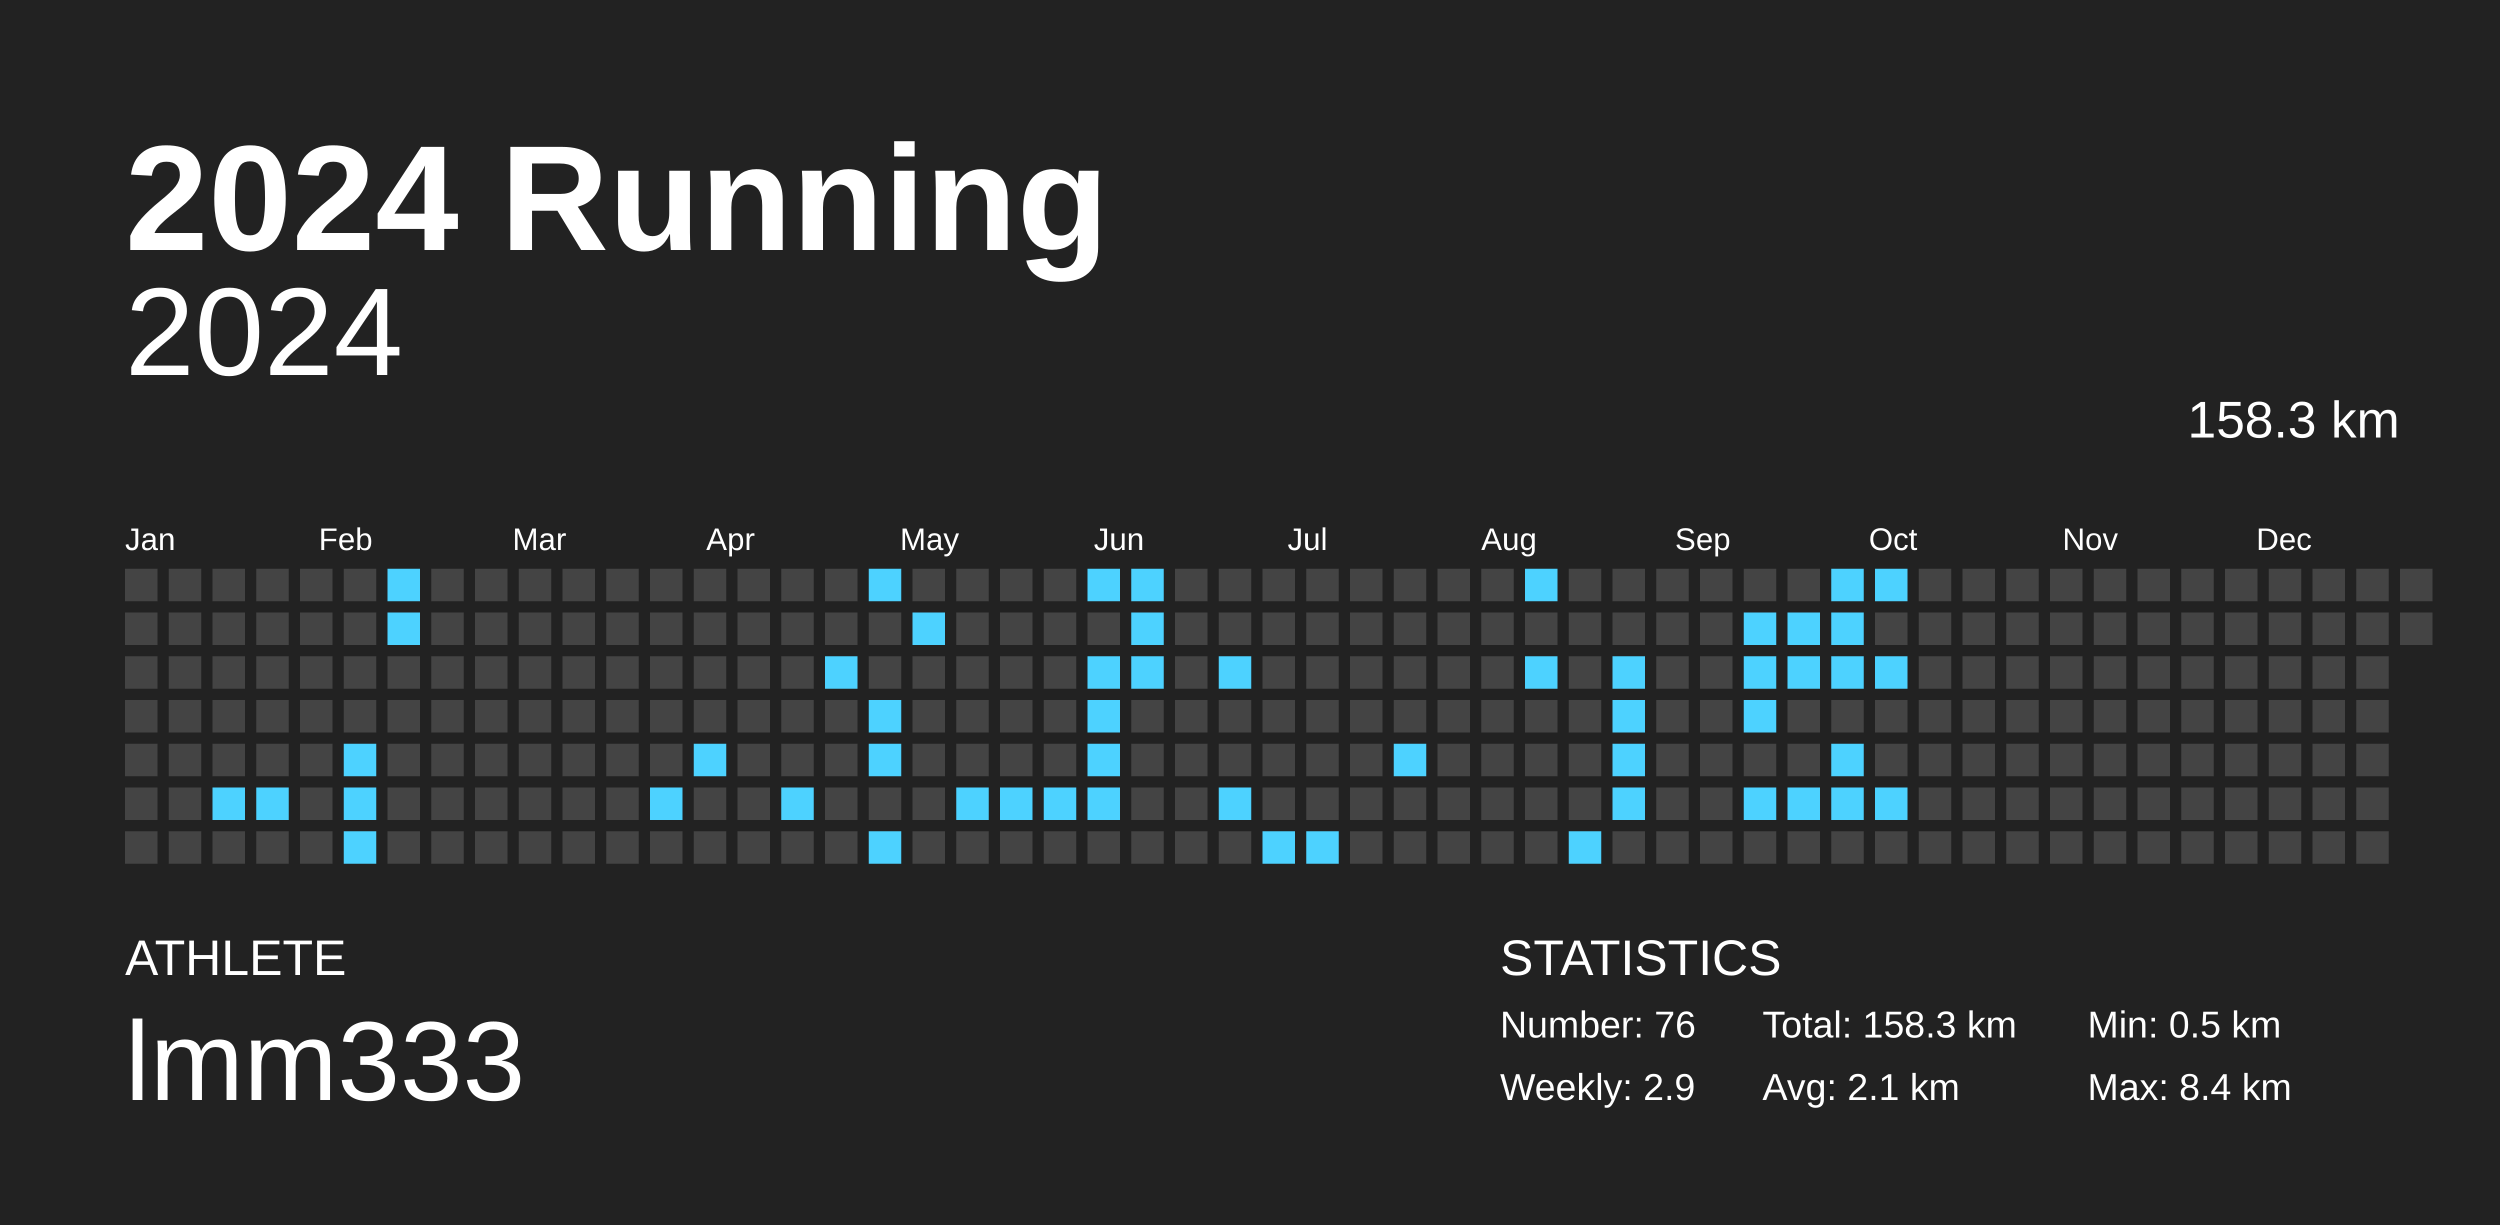
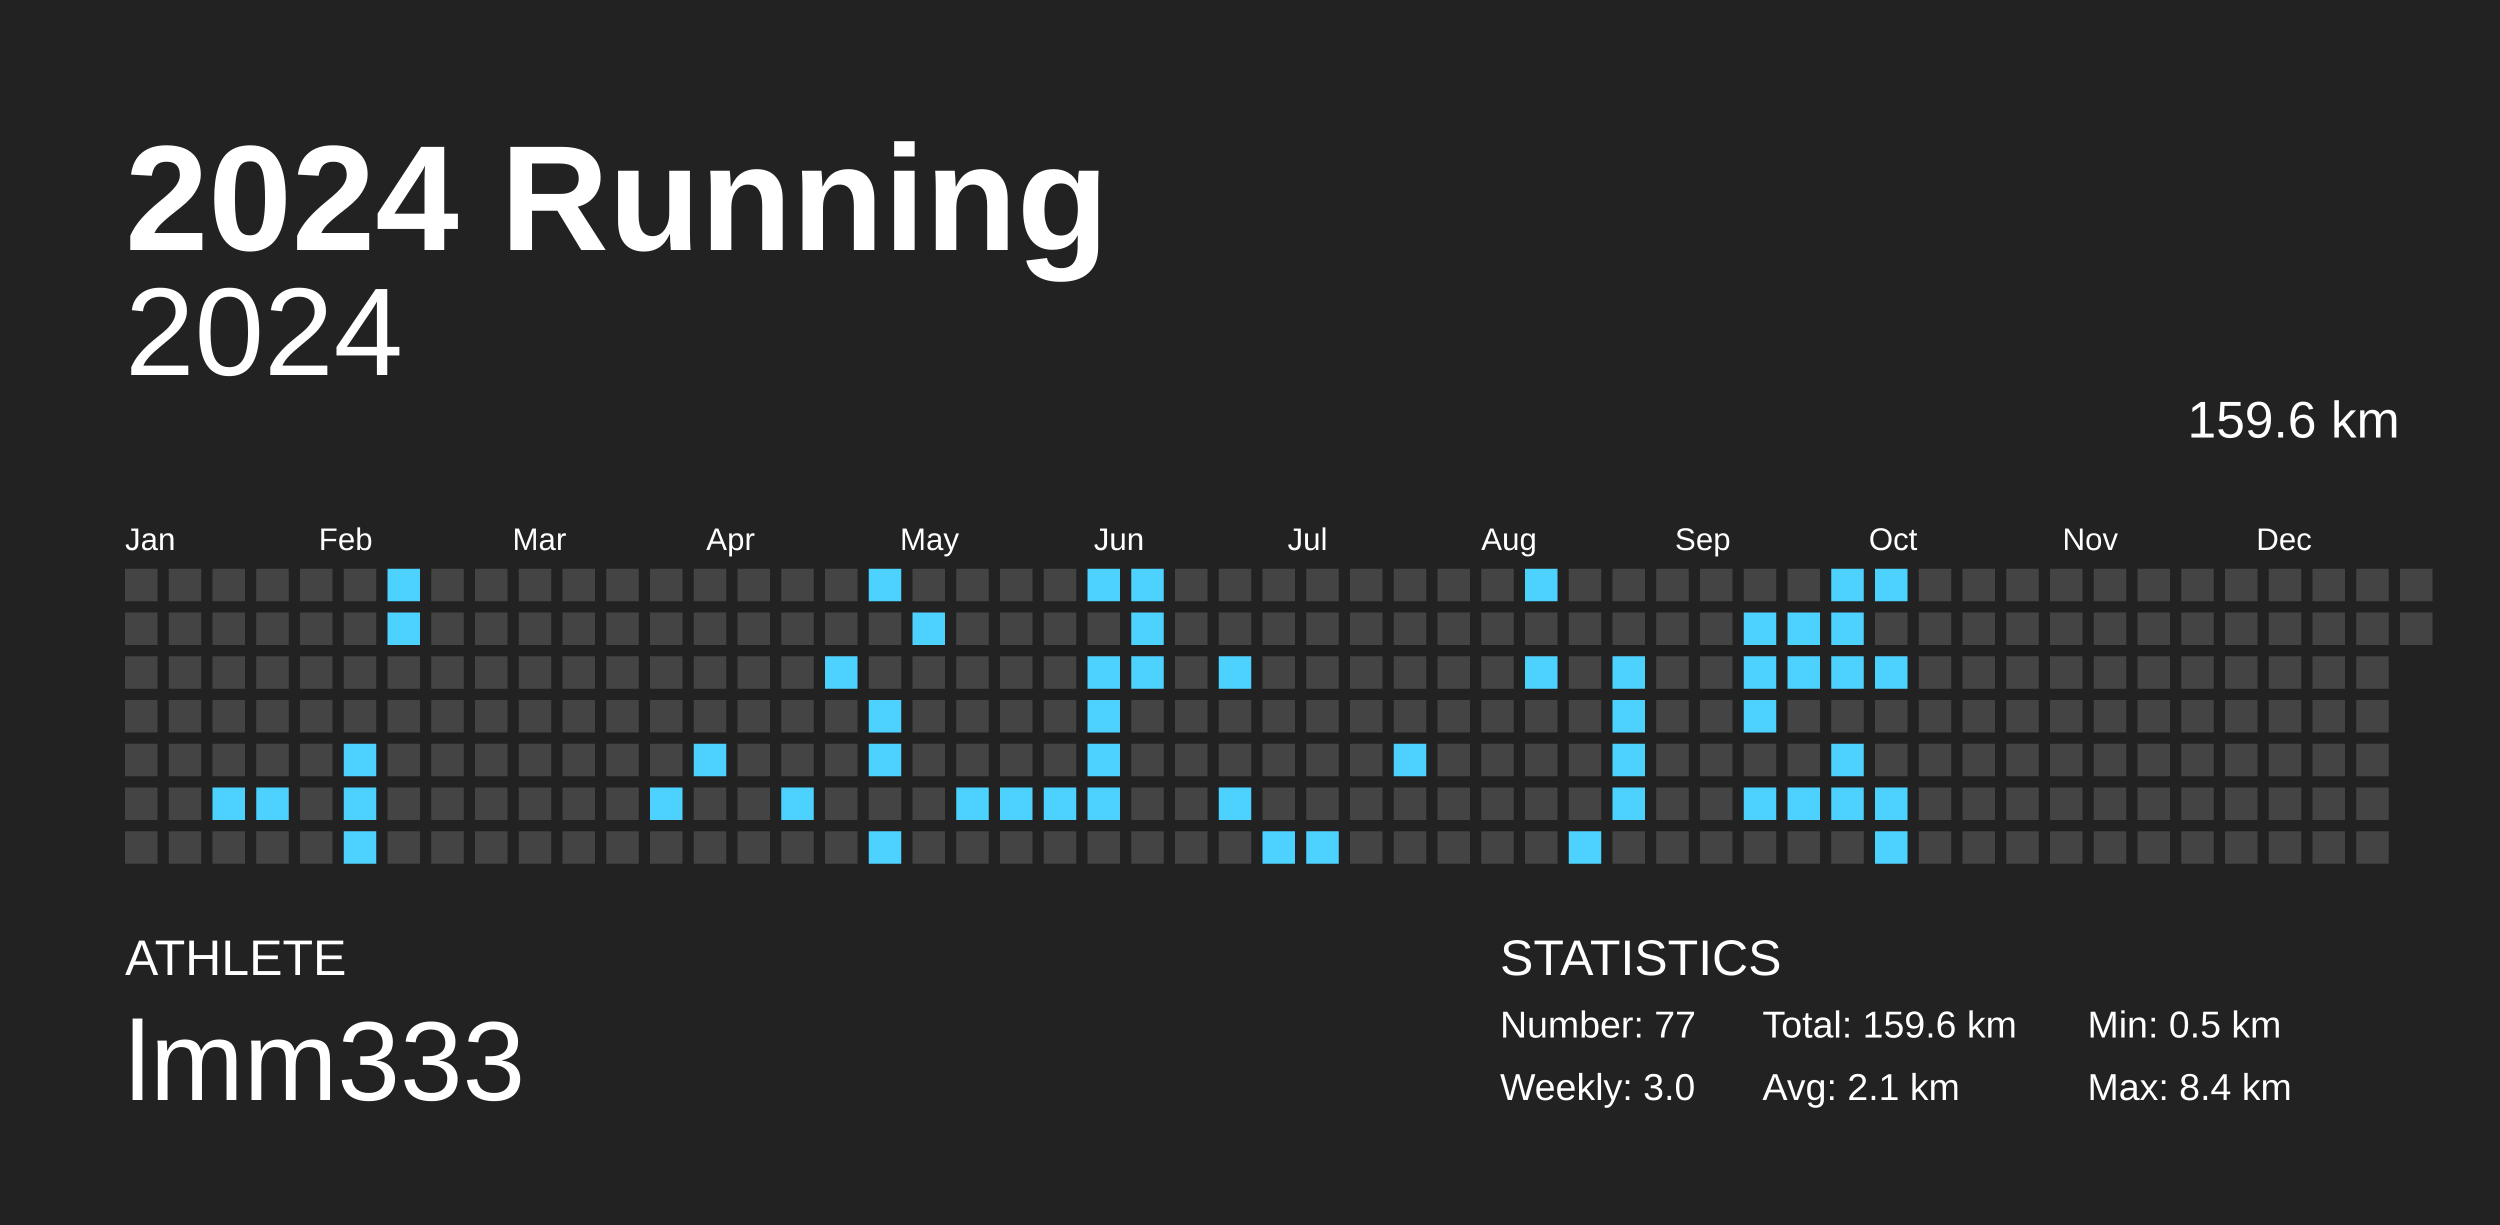
<svg xmlns="http://www.w3.org/2000/svg" baseProfile="full" height="98mm" version="1.1" viewBox="0,0,200,98" width="200mm">
  <defs />
  <rect fill="#222222" height="98" width="200" x="0" y="0" />
  <text fill="#FFFFFF" style="font-size:12px; font-family:Arial; font-weight:bold;" x="10" y="20">2024 Running</text>
  <text fill="#FFFFFF" style="font-size:4px; font-family:Arial" x="10" y="78">ATHLETE</text>
  <text fill="#FFFFFF" style="font-size:9px; font-family:Arial" x="10" y="88">lmm333</text>
  <text fill="#FFFFFF" style="font-size:4px; font-family:Arial" x="120" y="78">STATISTICS</text>
-   <text fill="#FFFFFF" style="font-size:3px; font-family:Arial" x="120" y="83">Number: 76</text>
-   <text fill="#FFFFFF" style="font-size:3px; font-family:Arial" x="120" y="88">Weekly: 2.9</text>
-   <text fill="#FFFFFF" style="font-size:3px; font-family:Arial" x="141" y="83">Total: 158.3 km</text>
+   <text fill="#FFFFFF" style="font-size:3px; font-family:Arial" x="120" y="83">Number: 77</text>
+   <text fill="#FFFFFF" style="font-size:3px; font-family:Arial" x="120" y="88">Weekly: 3.0</text>
+   <text fill="#FFFFFF" style="font-size:3px; font-family:Arial" x="141" y="83">Total: 159.6 km</text>
  <text fill="#FFFFFF" style="font-size:3px; font-family:Arial" x="141" y="88">Avg: 2.1 km</text>
  <text fill="#FFFFFF" style="font-size:3px; font-family:Arial" x="167" y="83">Min: 0.5 km</text>
  <text fill="#FFFFFF" style="font-size:3px; font-family:Arial" x="167" y="88">Max: 8.4 km</text>
  <text alignment-baseline="hanging" fill="#FFFFFF" style="font-size:10.0px; font-family:Arial;" x="10" y="30">2024</text>
-   <text alignment-baseline="hanging" fill="#FFFFFF" style="font-size:4.125px; font-family:Arial;" x="175" y="35">158.3 km</text>
+   <text alignment-baseline="hanging" fill="#FFFFFF" style="font-size:4.125px; font-family:Arial;" x="175" y="35">159.6 km</text>
  <text fill="#FFFFFF" style="font-size:2.5px; font-family:Arial" x="10.0" y="44">Jan</text>
  <text fill="#FFFFFF" style="font-size:2.5px; font-family:Arial" x="25.5" y="44">Feb</text>
  <text fill="#FFFFFF" style="font-size:2.5px; font-family:Arial" x="41.0" y="44">Mar</text>
  <text fill="#FFFFFF" style="font-size:2.5px; font-family:Arial" x="56.5" y="44">Apr</text>
  <text fill="#FFFFFF" style="font-size:2.5px; font-family:Arial" x="72.0" y="44">May</text>
  <text fill="#FFFFFF" style="font-size:2.5px; font-family:Arial" x="87.5" y="44">Jun</text>
  <text fill="#FFFFFF" style="font-size:2.5px; font-family:Arial" x="103.0" y="44">Jul</text>
  <text fill="#FFFFFF" style="font-size:2.5px; font-family:Arial" x="118.5" y="44">Aug</text>
  <text fill="#FFFFFF" style="font-size:2.5px; font-family:Arial" x="134.0" y="44">Sep</text>
  <text fill="#FFFFFF" style="font-size:2.5px; font-family:Arial" x="149.5" y="44">Oct</text>
  <text fill="#FFFFFF" style="font-size:2.5px; font-family:Arial" x="165.0" y="44">Nov</text>
  <text fill="#FFFFFF" style="font-size:2.5px; font-family:Arial" x="180.5" y="44">Dec</text>
  <rect fill="#444444" height="2.6" width="2.6" x="10.0" y="45.5" />
  <rect fill="#444444" height="2.6" width="2.6" x="10.0" y="49.0" />
  <rect fill="#444444" height="2.6" width="2.6" x="10.0" y="52.5" />
  <rect fill="#444444" height="2.6" width="2.6" x="10.0" y="56.0" />
  <rect fill="#444444" height="2.6" width="2.6" x="10.0" y="59.5" />
  <rect fill="#444444" height="2.6" width="2.6" x="10.0" y="63.0" />
  <rect fill="#444444" height="2.6" width="2.6" x="10.0" y="66.5" />
  <rect fill="#444444" height="2.6" width="2.6" x="13.5" y="45.5" />
  <rect fill="#444444" height="2.6" width="2.6" x="13.5" y="49.0" />
  <rect fill="#444444" height="2.6" width="2.6" x="13.5" y="52.5" />
  <rect fill="#444444" height="2.6" width="2.6" x="13.5" y="56.0" />
  <rect fill="#444444" height="2.6" width="2.6" x="13.5" y="59.5" />
  <rect fill="#444444" height="2.6" width="2.6" x="13.5" y="63.0" />
  <rect fill="#444444" height="2.6" width="2.6" x="13.5" y="66.5" />
  <rect fill="#444444" height="2.6" width="2.6" x="17.0" y="45.5" />
  <rect fill="#444444" height="2.6" width="2.6" x="17.0" y="49.0" />
  <rect fill="#444444" height="2.6" width="2.6" x="17.0" y="52.5" />
  <rect fill="#444444" height="2.6" width="2.6" x="17.0" y="56.0" />
  <rect fill="#444444" height="2.6" width="2.6" x="17.0" y="59.5" />
  <rect fill="#4dd2ff" height="2.6" width="2.6" x="17.0" y="63.0" />
  <rect fill="#444444" height="2.6" width="2.6" x="17.0" y="66.5" />
  <rect fill="#444444" height="2.6" width="2.6" x="20.5" y="45.5" />
  <rect fill="#444444" height="2.6" width="2.6" x="20.5" y="49.0" />
  <rect fill="#444444" height="2.6" width="2.6" x="20.5" y="52.5" />
  <rect fill="#444444" height="2.6" width="2.6" x="20.5" y="56.0" />
  <rect fill="#444444" height="2.6" width="2.6" x="20.5" y="59.5" />
  <rect fill="#4dd2ff" height="2.6" width="2.6" x="20.5" y="63.0" />
  <rect fill="#444444" height="2.6" width="2.6" x="20.5" y="66.5" />
  <rect fill="#444444" height="2.6" width="2.6" x="24.0" y="45.5" />
  <rect fill="#444444" height="2.6" width="2.6" x="24.0" y="49.0" />
  <rect fill="#444444" height="2.6" width="2.6" x="24.0" y="52.5" />
  <rect fill="#444444" height="2.6" width="2.6" x="24.0" y="56.0" />
  <rect fill="#444444" height="2.6" width="2.6" x="24.0" y="59.5" />
  <rect fill="#444444" height="2.6" width="2.6" x="24.0" y="63.0" />
  <rect fill="#444444" height="2.6" width="2.6" x="24.0" y="66.5" />
  <rect fill="#444444" height="2.6" width="2.6" x="27.5" y="45.5" />
  <rect fill="#444444" height="2.6" width="2.6" x="27.5" y="49.0" />
  <rect fill="#444444" height="2.6" width="2.6" x="27.5" y="52.5" />
  <rect fill="#444444" height="2.6" width="2.6" x="27.5" y="56.0" />
  <rect fill="#4dd2ff" height="2.6" width="2.6" x="27.5" y="59.5" />
  <rect fill="#4dd2ff" height="2.6" width="2.6" x="27.5" y="63.0" />
  <rect fill="#4dd2ff" height="2.6" width="2.6" x="27.5" y="66.5" />
  <rect fill="#4dd2ff" height="2.6" width="2.6" x="31.0" y="45.5" />
  <rect fill="#4dd2ff" height="2.6" width="2.6" x="31.0" y="49.0" />
  <rect fill="#444444" height="2.6" width="2.6" x="31.0" y="52.5" />
  <rect fill="#444444" height="2.6" width="2.6" x="31.0" y="56.0" />
  <rect fill="#444444" height="2.6" width="2.6" x="31.0" y="59.5" />
  <rect fill="#444444" height="2.6" width="2.6" x="31.0" y="63.0" />
  <rect fill="#444444" height="2.6" width="2.6" x="31.0" y="66.5" />
  <rect fill="#444444" height="2.6" width="2.6" x="34.5" y="45.5" />
  <rect fill="#444444" height="2.6" width="2.6" x="34.5" y="49.0" />
  <rect fill="#444444" height="2.6" width="2.6" x="34.5" y="52.5" />
  <rect fill="#444444" height="2.6" width="2.6" x="34.5" y="56.0" />
  <rect fill="#444444" height="2.6" width="2.6" x="34.5" y="59.5" />
  <rect fill="#444444" height="2.6" width="2.6" x="34.5" y="63.0" />
  <rect fill="#444444" height="2.6" width="2.6" x="34.5" y="66.5" />
  <rect fill="#444444" height="2.6" width="2.6" x="38.0" y="45.5" />
  <rect fill="#444444" height="2.6" width="2.6" x="38.0" y="49.0" />
  <rect fill="#444444" height="2.6" width="2.6" x="38.0" y="52.5" />
  <rect fill="#444444" height="2.6" width="2.6" x="38.0" y="56.0" />
  <rect fill="#444444" height="2.6" width="2.6" x="38.0" y="59.5" />
  <rect fill="#444444" height="2.6" width="2.6" x="38.0" y="63.0" />
  <rect fill="#444444" height="2.6" width="2.6" x="38.0" y="66.5" />
  <rect fill="#444444" height="2.6" width="2.6" x="41.5" y="45.5" />
  <rect fill="#444444" height="2.6" width="2.6" x="41.5" y="49.0" />
  <rect fill="#444444" height="2.6" width="2.6" x="41.5" y="52.5" />
  <rect fill="#444444" height="2.6" width="2.6" x="41.5" y="56.0" />
  <rect fill="#444444" height="2.6" width="2.6" x="41.5" y="59.5" />
  <rect fill="#444444" height="2.6" width="2.6" x="41.5" y="63.0" />
  <rect fill="#444444" height="2.6" width="2.6" x="41.5" y="66.5" />
  <rect fill="#444444" height="2.6" width="2.6" x="45.0" y="45.5" />
  <rect fill="#444444" height="2.6" width="2.6" x="45.0" y="49.0" />
  <rect fill="#444444" height="2.6" width="2.6" x="45.0" y="52.5" />
  <rect fill="#444444" height="2.6" width="2.6" x="45.0" y="56.0" />
  <rect fill="#444444" height="2.6" width="2.6" x="45.0" y="59.5" />
  <rect fill="#444444" height="2.6" width="2.6" x="45.0" y="63.0" />
  <rect fill="#444444" height="2.6" width="2.6" x="45.0" y="66.5" />
  <rect fill="#444444" height="2.6" width="2.6" x="48.5" y="45.5" />
  <rect fill="#444444" height="2.6" width="2.6" x="48.5" y="49.0" />
  <rect fill="#444444" height="2.6" width="2.6" x="48.5" y="52.5" />
  <rect fill="#444444" height="2.6" width="2.6" x="48.5" y="56.0" />
  <rect fill="#444444" height="2.6" width="2.6" x="48.5" y="59.5" />
  <rect fill="#444444" height="2.6" width="2.6" x="48.5" y="63.0" />
  <rect fill="#444444" height="2.6" width="2.6" x="48.5" y="66.5" />
  <rect fill="#444444" height="2.6" width="2.6" x="52.0" y="45.5" />
  <rect fill="#444444" height="2.6" width="2.6" x="52.0" y="49.0" />
  <rect fill="#444444" height="2.6" width="2.6" x="52.0" y="52.5" />
  <rect fill="#444444" height="2.6" width="2.6" x="52.0" y="56.0" />
  <rect fill="#444444" height="2.6" width="2.6" x="52.0" y="59.5" />
  <rect fill="#4dd2ff" height="2.6" width="2.6" x="52.0" y="63.0" />
  <rect fill="#444444" height="2.6" width="2.6" x="52.0" y="66.5" />
  <rect fill="#444444" height="2.6" width="2.6" x="55.5" y="45.5" />
  <rect fill="#444444" height="2.6" width="2.6" x="55.5" y="49.0" />
  <rect fill="#444444" height="2.6" width="2.6" x="55.5" y="52.5" />
  <rect fill="#444444" height="2.6" width="2.6" x="55.5" y="56.0" />
  <rect fill="#4dd2ff" height="2.6" width="2.6" x="55.5" y="59.5" />
  <rect fill="#444444" height="2.6" width="2.6" x="55.5" y="63.0" />
  <rect fill="#444444" height="2.6" width="2.6" x="55.5" y="66.5" />
  <rect fill="#444444" height="2.6" width="2.6" x="59.0" y="45.5" />
  <rect fill="#444444" height="2.6" width="2.6" x="59.0" y="49.0" />
  <rect fill="#444444" height="2.6" width="2.6" x="59.0" y="52.5" />
  <rect fill="#444444" height="2.6" width="2.6" x="59.0" y="56.0" />
  <rect fill="#444444" height="2.6" width="2.6" x="59.0" y="59.5" />
  <rect fill="#444444" height="2.6" width="2.6" x="59.0" y="63.0" />
  <rect fill="#444444" height="2.6" width="2.6" x="59.0" y="66.5" />
  <rect fill="#444444" height="2.6" width="2.6" x="62.5" y="45.5" />
  <rect fill="#444444" height="2.6" width="2.6" x="62.5" y="49.0" />
  <rect fill="#444444" height="2.6" width="2.6" x="62.5" y="52.5" />
  <rect fill="#444444" height="2.6" width="2.6" x="62.5" y="56.0" />
  <rect fill="#444444" height="2.6" width="2.6" x="62.5" y="59.5" />
  <rect fill="#4dd2ff" height="2.6" width="2.6" x="62.5" y="63.0" />
  <rect fill="#444444" height="2.6" width="2.6" x="62.5" y="66.5" />
  <rect fill="#444444" height="2.6" width="2.6" x="66.0" y="45.5" />
  <rect fill="#444444" height="2.6" width="2.6" x="66.0" y="49.0" />
  <rect fill="#4dd2ff" height="2.6" width="2.6" x="66.0" y="52.5" />
  <rect fill="#444444" height="2.6" width="2.6" x="66.0" y="56.0" />
  <rect fill="#444444" height="2.6" width="2.6" x="66.0" y="59.5" />
  <rect fill="#444444" height="2.6" width="2.6" x="66.0" y="63.0" />
  <rect fill="#444444" height="2.6" width="2.6" x="66.0" y="66.5" />
  <rect fill="#4dd2ff" height="2.6" width="2.6" x="69.5" y="45.5" />
  <rect fill="#444444" height="2.6" width="2.6" x="69.5" y="49.0" />
  <rect fill="#444444" height="2.6" width="2.6" x="69.5" y="52.5" />
  <rect fill="#4dd2ff" height="2.6" width="2.6" x="69.5" y="56.0" />
  <rect fill="#4dd2ff" height="2.6" width="2.6" x="69.5" y="59.5" />
  <rect fill="#444444" height="2.6" width="2.6" x="69.5" y="63.0" />
  <rect fill="#4dd2ff" height="2.6" width="2.6" x="69.5" y="66.5" />
  <rect fill="#444444" height="2.6" width="2.6" x="73.0" y="45.5" />
  <rect fill="#4dd2ff" height="2.6" width="2.6" x="73.0" y="49.0" />
  <rect fill="#444444" height="2.6" width="2.6" x="73.0" y="52.5" />
  <rect fill="#444444" height="2.6" width="2.6" x="73.0" y="56.0" />
  <rect fill="#444444" height="2.6" width="2.6" x="73.0" y="59.5" />
  <rect fill="#444444" height="2.6" width="2.6" x="73.0" y="63.0" />
  <rect fill="#444444" height="2.6" width="2.6" x="73.0" y="66.5" />
  <rect fill="#444444" height="2.6" width="2.6" x="76.5" y="45.5" />
  <rect fill="#444444" height="2.6" width="2.6" x="76.5" y="49.0" />
  <rect fill="#444444" height="2.6" width="2.6" x="76.5" y="52.5" />
  <rect fill="#444444" height="2.6" width="2.6" x="76.5" y="56.0" />
  <rect fill="#444444" height="2.6" width="2.6" x="76.5" y="59.5" />
  <rect fill="#4dd2ff" height="2.6" width="2.6" x="76.5" y="63.0" />
  <rect fill="#444444" height="2.6" width="2.6" x="76.5" y="66.5" />
  <rect fill="#444444" height="2.6" width="2.6" x="80.0" y="45.5" />
  <rect fill="#444444" height="2.6" width="2.6" x="80.0" y="49.0" />
  <rect fill="#444444" height="2.6" width="2.6" x="80.0" y="52.5" />
  <rect fill="#444444" height="2.6" width="2.6" x="80.0" y="56.0" />
  <rect fill="#444444" height="2.6" width="2.6" x="80.0" y="59.5" />
  <rect fill="#4dd2ff" height="2.6" width="2.6" x="80.0" y="63.0" />
  <rect fill="#444444" height="2.6" width="2.6" x="80.0" y="66.5" />
  <rect fill="#444444" height="2.6" width="2.6" x="83.5" y="45.5" />
  <rect fill="#444444" height="2.6" width="2.6" x="83.5" y="49.0" />
  <rect fill="#444444" height="2.6" width="2.6" x="83.5" y="52.5" />
  <rect fill="#444444" height="2.6" width="2.6" x="83.5" y="56.0" />
  <rect fill="#444444" height="2.6" width="2.6" x="83.5" y="59.5" />
  <rect fill="#4dd2ff" height="2.6" width="2.6" x="83.5" y="63.0" />
  <rect fill="#444444" height="2.6" width="2.6" x="83.5" y="66.5" />
  <rect fill="#4dd2ff" height="2.6" width="2.6" x="87.0" y="45.5" />
  <rect fill="#444444" height="2.6" width="2.6" x="87.0" y="49.0" />
  <rect fill="#4dd2ff" height="2.6" width="2.6" x="87.0" y="52.5" />
  <rect fill="#4dd2ff" height="2.6" width="2.6" x="87.0" y="56.0" />
  <rect fill="#4dd2ff" height="2.6" width="2.6" x="87.0" y="59.5" />
  <rect fill="#4dd2ff" height="2.6" width="2.6" x="87.0" y="63.0" />
  <rect fill="#444444" height="2.6" width="2.6" x="87.0" y="66.5" />
  <rect fill="#4dd2ff" height="2.6" width="2.6" x="90.5" y="45.5" />
  <rect fill="#4dd2ff" height="2.6" width="2.6" x="90.5" y="49.0" />
  <rect fill="#4dd2ff" height="2.6" width="2.6" x="90.5" y="52.5" />
  <rect fill="#444444" height="2.6" width="2.6" x="90.5" y="56.0" />
  <rect fill="#444444" height="2.6" width="2.6" x="90.5" y="59.5" />
  <rect fill="#444444" height="2.6" width="2.6" x="90.5" y="63.0" />
  <rect fill="#444444" height="2.6" width="2.6" x="90.5" y="66.5" />
  <rect fill="#444444" height="2.6" width="2.6" x="94.0" y="45.5" />
  <rect fill="#444444" height="2.6" width="2.6" x="94.0" y="49.0" />
  <rect fill="#444444" height="2.6" width="2.6" x="94.0" y="52.5" />
  <rect fill="#444444" height="2.6" width="2.6" x="94.0" y="56.0" />
  <rect fill="#444444" height="2.6" width="2.6" x="94.0" y="59.5" />
  <rect fill="#444444" height="2.6" width="2.6" x="94.0" y="63.0" />
  <rect fill="#444444" height="2.6" width="2.6" x="94.0" y="66.5" />
  <rect fill="#444444" height="2.6" width="2.6" x="97.5" y="45.5" />
  <rect fill="#444444" height="2.6" width="2.6" x="97.5" y="49.0" />
  <rect fill="#4dd2ff" height="2.6" width="2.6" x="97.5" y="52.5" />
  <rect fill="#444444" height="2.6" width="2.6" x="97.5" y="56.0" />
  <rect fill="#444444" height="2.6" width="2.6" x="97.5" y="59.5" />
  <rect fill="#4dd2ff" height="2.6" width="2.6" x="97.5" y="63.0" />
  <rect fill="#444444" height="2.6" width="2.6" x="97.5" y="66.5" />
  <rect fill="#444444" height="2.6" width="2.6" x="101.0" y="45.5" />
  <rect fill="#444444" height="2.6" width="2.6" x="101.0" y="49.0" />
  <rect fill="#444444" height="2.6" width="2.6" x="101.0" y="52.5" />
  <rect fill="#444444" height="2.6" width="2.6" x="101.0" y="56.0" />
  <rect fill="#444444" height="2.6" width="2.6" x="101.0" y="59.5" />
  <rect fill="#444444" height="2.6" width="2.6" x="101.0" y="63.0" />
  <rect fill="#4dd2ff" height="2.6" width="2.6" x="101.0" y="66.5" />
  <rect fill="#444444" height="2.6" width="2.6" x="104.5" y="45.5" />
  <rect fill="#444444" height="2.6" width="2.6" x="104.5" y="49.0" />
  <rect fill="#444444" height="2.6" width="2.6" x="104.5" y="52.5" />
  <rect fill="#444444" height="2.6" width="2.6" x="104.5" y="56.0" />
  <rect fill="#444444" height="2.6" width="2.6" x="104.5" y="59.5" />
  <rect fill="#444444" height="2.6" width="2.6" x="104.5" y="63.0" />
  <rect fill="#4dd2ff" height="2.6" width="2.6" x="104.5" y="66.5" />
  <rect fill="#444444" height="2.6" width="2.6" x="108.0" y="45.5" />
  <rect fill="#444444" height="2.6" width="2.6" x="108.0" y="49.0" />
  <rect fill="#444444" height="2.6" width="2.6" x="108.0" y="52.5" />
  <rect fill="#444444" height="2.6" width="2.6" x="108.0" y="56.0" />
  <rect fill="#444444" height="2.6" width="2.6" x="108.0" y="59.5" />
  <rect fill="#444444" height="2.6" width="2.6" x="108.0" y="63.0" />
  <rect fill="#444444" height="2.6" width="2.6" x="108.0" y="66.5" />
  <rect fill="#444444" height="2.6" width="2.6" x="111.5" y="45.5" />
  <rect fill="#444444" height="2.6" width="2.6" x="111.5" y="49.0" />
  <rect fill="#444444" height="2.6" width="2.6" x="111.5" y="52.5" />
  <rect fill="#444444" height="2.6" width="2.6" x="111.5" y="56.0" />
  <rect fill="#4dd2ff" height="2.6" width="2.6" x="111.5" y="59.5" />
  <rect fill="#444444" height="2.6" width="2.6" x="111.5" y="63.0" />
  <rect fill="#444444" height="2.6" width="2.6" x="111.5" y="66.5" />
  <rect fill="#444444" height="2.6" width="2.6" x="115.0" y="45.5" />
  <rect fill="#444444" height="2.6" width="2.6" x="115.0" y="49.0" />
  <rect fill="#444444" height="2.6" width="2.6" x="115.0" y="52.5" />
  <rect fill="#444444" height="2.6" width="2.6" x="115.0" y="56.0" />
  <rect fill="#444444" height="2.6" width="2.6" x="115.0" y="59.5" />
  <rect fill="#444444" height="2.6" width="2.6" x="115.0" y="63.0" />
  <rect fill="#444444" height="2.6" width="2.6" x="115.0" y="66.5" />
  <rect fill="#444444" height="2.6" width="2.6" x="118.5" y="45.5" />
  <rect fill="#444444" height="2.6" width="2.6" x="118.5" y="49.0" />
  <rect fill="#444444" height="2.6" width="2.6" x="118.5" y="52.5" />
  <rect fill="#444444" height="2.6" width="2.6" x="118.5" y="56.0" />
  <rect fill="#444444" height="2.6" width="2.6" x="118.5" y="59.5" />
  <rect fill="#444444" height="2.6" width="2.6" x="118.5" y="63.0" />
  <rect fill="#444444" height="2.6" width="2.6" x="118.5" y="66.5" />
  <rect fill="#4dd2ff" height="2.6" width="2.6" x="122.0" y="45.5" />
  <rect fill="#444444" height="2.6" width="2.6" x="122.0" y="49.0" />
  <rect fill="#4dd2ff" height="2.6" width="2.6" x="122.0" y="52.5" />
  <rect fill="#444444" height="2.6" width="2.6" x="122.0" y="56.0" />
  <rect fill="#444444" height="2.6" width="2.6" x="122.0" y="59.5" />
  <rect fill="#444444" height="2.6" width="2.6" x="122.0" y="63.0" />
  <rect fill="#444444" height="2.6" width="2.6" x="122.0" y="66.5" />
  <rect fill="#444444" height="2.6" width="2.6" x="125.5" y="45.5" />
  <rect fill="#444444" height="2.6" width="2.6" x="125.5" y="49.0" />
  <rect fill="#444444" height="2.6" width="2.6" x="125.5" y="52.5" />
  <rect fill="#444444" height="2.6" width="2.6" x="125.5" y="56.0" />
  <rect fill="#444444" height="2.6" width="2.6" x="125.5" y="59.5" />
  <rect fill="#444444" height="2.6" width="2.6" x="125.5" y="63.0" />
  <rect fill="#4dd2ff" height="2.6" width="2.6" x="125.5" y="66.5" />
  <rect fill="#444444" height="2.6" width="2.6" x="129.0" y="45.5" />
  <rect fill="#444444" height="2.6" width="2.6" x="129.0" y="49.0" />
  <rect fill="#4dd2ff" height="2.6" width="2.6" x="129.0" y="52.5" />
  <rect fill="#4dd2ff" height="2.6" width="2.6" x="129.0" y="56.0" />
  <rect fill="#4dd2ff" height="2.6" width="2.6" x="129.0" y="59.5" />
  <rect fill="#4dd2ff" height="2.6" width="2.6" x="129.0" y="63.0" />
  <rect fill="#444444" height="2.6" width="2.6" x="129.0" y="66.5" />
  <rect fill="#444444" height="2.6" width="2.6" x="132.5" y="45.5" />
  <rect fill="#444444" height="2.6" width="2.6" x="132.5" y="49.0" />
  <rect fill="#444444" height="2.6" width="2.6" x="132.5" y="52.5" />
  <rect fill="#444444" height="2.6" width="2.6" x="132.5" y="56.0" />
  <rect fill="#444444" height="2.6" width="2.6" x="132.5" y="59.5" />
  <rect fill="#444444" height="2.6" width="2.6" x="132.5" y="63.0" />
  <rect fill="#444444" height="2.6" width="2.6" x="132.5" y="66.5" />
  <rect fill="#444444" height="2.6" width="2.6" x="136.0" y="45.5" />
  <rect fill="#444444" height="2.6" width="2.6" x="136.0" y="49.0" />
  <rect fill="#444444" height="2.6" width="2.6" x="136.0" y="52.5" />
  <rect fill="#444444" height="2.6" width="2.6" x="136.0" y="56.0" />
  <rect fill="#444444" height="2.6" width="2.6" x="136.0" y="59.5" />
  <rect fill="#444444" height="2.6" width="2.6" x="136.0" y="63.0" />
  <rect fill="#444444" height="2.6" width="2.6" x="136.0" y="66.5" />
  <rect fill="#444444" height="2.6" width="2.6" x="139.5" y="45.5" />
  <rect fill="#4dd2ff" height="2.6" width="2.6" x="139.5" y="49.0" />
  <rect fill="#4dd2ff" height="2.6" width="2.6" x="139.5" y="52.5" />
  <rect fill="#4dd2ff" height="2.6" width="2.6" x="139.5" y="56.0" />
  <rect fill="#444444" height="2.6" width="2.6" x="139.5" y="59.5" />
  <rect fill="#4dd2ff" height="2.6" width="2.6" x="139.5" y="63.0" />
  <rect fill="#444444" height="2.6" width="2.6" x="139.5" y="66.5" />
  <rect fill="#444444" height="2.6" width="2.6" x="143.0" y="45.5" />
  <rect fill="#4dd2ff" height="2.6" width="2.6" x="143.0" y="49.0" />
  <rect fill="#4dd2ff" height="2.6" width="2.6" x="143.0" y="52.5" />
  <rect fill="#444444" height="2.6" width="2.6" x="143.0" y="56.0" />
  <rect fill="#444444" height="2.6" width="2.6" x="143.0" y="59.5" />
  <rect fill="#4dd2ff" height="2.6" width="2.6" x="143.0" y="63.0" />
  <rect fill="#444444" height="2.6" width="2.6" x="143.0" y="66.5" />
  <rect fill="#4dd2ff" height="2.6" width="2.6" x="146.5" y="45.5" />
  <rect fill="#4dd2ff" height="2.6" width="2.6" x="146.5" y="49.0" />
  <rect fill="#4dd2ff" height="2.6" width="2.6" x="146.5" y="52.5" />
  <rect fill="#444444" height="2.6" width="2.6" x="146.5" y="56.0" />
  <rect fill="#4dd2ff" height="2.6" width="2.6" x="146.5" y="59.5" />
  <rect fill="#4dd2ff" height="2.6" width="2.6" x="146.5" y="63.0" />
  <rect fill="#444444" height="2.6" width="2.6" x="146.5" y="66.5" />
  <rect fill="#4dd2ff" height="2.6" width="2.6" x="150.0" y="45.5" />
  <rect fill="#444444" height="2.6" width="2.6" x="150.0" y="49.0" />
  <rect fill="#4dd2ff" height="2.6" width="2.6" x="150.0" y="52.5" />
  <rect fill="#444444" height="2.6" width="2.6" x="150.0" y="56.0" />
  <rect fill="#444444" height="2.6" width="2.6" x="150.0" y="59.5" />
  <rect fill="#4dd2ff" height="2.6" width="2.6" x="150.0" y="63.0" />
-   <rect fill="#444444" height="2.6" width="2.6" x="150.0" y="66.5" />
+   <rect fill="#4dd2ff" height="2.6" width="2.6" x="150.0" y="66.5" />
  <rect fill="#444444" height="2.6" width="2.6" x="153.5" y="45.5" />
  <rect fill="#444444" height="2.6" width="2.6" x="153.5" y="49.0" />
  <rect fill="#444444" height="2.6" width="2.6" x="153.5" y="52.5" />
  <rect fill="#444444" height="2.6" width="2.6" x="153.5" y="56.0" />
  <rect fill="#444444" height="2.6" width="2.6" x="153.5" y="59.5" />
  <rect fill="#444444" height="2.6" width="2.6" x="153.5" y="63.0" />
  <rect fill="#444444" height="2.6" width="2.6" x="153.5" y="66.5" />
  <rect fill="#444444" height="2.6" width="2.6" x="157.0" y="45.5" />
  <rect fill="#444444" height="2.6" width="2.6" x="157.0" y="49.0" />
  <rect fill="#444444" height="2.6" width="2.6" x="157.0" y="52.5" />
  <rect fill="#444444" height="2.6" width="2.6" x="157.0" y="56.0" />
  <rect fill="#444444" height="2.6" width="2.6" x="157.0" y="59.5" />
  <rect fill="#444444" height="2.6" width="2.6" x="157.0" y="63.0" />
  <rect fill="#444444" height="2.6" width="2.6" x="157.0" y="66.5" />
  <rect fill="#444444" height="2.6" width="2.6" x="160.5" y="45.5" />
  <rect fill="#444444" height="2.6" width="2.6" x="160.5" y="49.0" />
  <rect fill="#444444" height="2.6" width="2.6" x="160.5" y="52.5" />
  <rect fill="#444444" height="2.6" width="2.6" x="160.5" y="56.0" />
  <rect fill="#444444" height="2.6" width="2.6" x="160.5" y="59.5" />
  <rect fill="#444444" height="2.6" width="2.6" x="160.5" y="63.0" />
  <rect fill="#444444" height="2.6" width="2.6" x="160.5" y="66.5" />
  <rect fill="#444444" height="2.6" width="2.6" x="164.0" y="45.5" />
  <rect fill="#444444" height="2.6" width="2.6" x="164.0" y="49.0" />
  <rect fill="#444444" height="2.6" width="2.6" x="164.0" y="52.5" />
  <rect fill="#444444" height="2.6" width="2.6" x="164.0" y="56.0" />
  <rect fill="#444444" height="2.6" width="2.6" x="164.0" y="59.5" />
  <rect fill="#444444" height="2.6" width="2.6" x="164.0" y="63.0" />
  <rect fill="#444444" height="2.6" width="2.6" x="164.0" y="66.5" />
  <rect fill="#444444" height="2.6" width="2.6" x="167.5" y="45.5" />
  <rect fill="#444444" height="2.6" width="2.6" x="167.5" y="49.0" />
  <rect fill="#444444" height="2.6" width="2.6" x="167.5" y="52.5" />
  <rect fill="#444444" height="2.6" width="2.6" x="167.5" y="56.0" />
  <rect fill="#444444" height="2.6" width="2.6" x="167.5" y="59.5" />
  <rect fill="#444444" height="2.6" width="2.6" x="167.5" y="63.0" />
  <rect fill="#444444" height="2.6" width="2.6" x="167.5" y="66.5" />
  <rect fill="#444444" height="2.6" width="2.6" x="171.0" y="45.5" />
  <rect fill="#444444" height="2.6" width="2.6" x="171.0" y="49.0" />
  <rect fill="#444444" height="2.6" width="2.6" x="171.0" y="52.5" />
  <rect fill="#444444" height="2.6" width="2.6" x="171.0" y="56.0" />
  <rect fill="#444444" height="2.6" width="2.6" x="171.0" y="59.5" />
  <rect fill="#444444" height="2.6" width="2.6" x="171.0" y="63.0" />
  <rect fill="#444444" height="2.6" width="2.6" x="171.0" y="66.5" />
  <rect fill="#444444" height="2.6" width="2.6" x="174.5" y="45.5" />
  <rect fill="#444444" height="2.6" width="2.6" x="174.5" y="49.0" />
  <rect fill="#444444" height="2.6" width="2.6" x="174.5" y="52.5" />
  <rect fill="#444444" height="2.6" width="2.6" x="174.5" y="56.0" />
  <rect fill="#444444" height="2.6" width="2.6" x="174.5" y="59.5" />
  <rect fill="#444444" height="2.6" width="2.6" x="174.5" y="63.0" />
  <rect fill="#444444" height="2.6" width="2.6" x="174.5" y="66.5" />
  <rect fill="#444444" height="2.6" width="2.6" x="178.0" y="45.5" />
  <rect fill="#444444" height="2.6" width="2.6" x="178.0" y="49.0" />
  <rect fill="#444444" height="2.6" width="2.6" x="178.0" y="52.5" />
  <rect fill="#444444" height="2.6" width="2.6" x="178.0" y="56.0" />
  <rect fill="#444444" height="2.6" width="2.6" x="178.0" y="59.5" />
  <rect fill="#444444" height="2.6" width="2.6" x="178.0" y="63.0" />
  <rect fill="#444444" height="2.6" width="2.6" x="178.0" y="66.5" />
  <rect fill="#444444" height="2.6" width="2.6" x="181.5" y="45.5" />
  <rect fill="#444444" height="2.6" width="2.6" x="181.5" y="49.0" />
  <rect fill="#444444" height="2.6" width="2.6" x="181.5" y="52.5" />
  <rect fill="#444444" height="2.6" width="2.6" x="181.5" y="56.0" />
  <rect fill="#444444" height="2.6" width="2.6" x="181.5" y="59.5" />
  <rect fill="#444444" height="2.6" width="2.6" x="181.5" y="63.0" />
  <rect fill="#444444" height="2.6" width="2.6" x="181.5" y="66.5" />
  <rect fill="#444444" height="2.6" width="2.6" x="185.0" y="45.5" />
  <rect fill="#444444" height="2.6" width="2.6" x="185.0" y="49.0" />
  <rect fill="#444444" height="2.6" width="2.6" x="185.0" y="52.5" />
  <rect fill="#444444" height="2.6" width="2.6" x="185.0" y="56.0" />
  <rect fill="#444444" height="2.6" width="2.6" x="185.0" y="59.5" />
  <rect fill="#444444" height="2.6" width="2.6" x="185.0" y="63.0" />
  <rect fill="#444444" height="2.6" width="2.6" x="185.0" y="66.5" />
  <rect fill="#444444" height="2.6" width="2.6" x="188.5" y="45.5" />
  <rect fill="#444444" height="2.6" width="2.6" x="188.5" y="49.0" />
  <rect fill="#444444" height="2.6" width="2.6" x="188.5" y="52.5" />
  <rect fill="#444444" height="2.6" width="2.6" x="188.5" y="56.0" />
  <rect fill="#444444" height="2.6" width="2.6" x="188.5" y="59.5" />
  <rect fill="#444444" height="2.6" width="2.6" x="188.5" y="63.0" />
  <rect fill="#444444" height="2.6" width="2.6" x="188.5" y="66.5" />
  <rect fill="#444444" height="2.6" width="2.6" x="192.0" y="45.5" />
  <rect fill="#444444" height="2.6" width="2.6" x="192.0" y="49.0" />
</svg>
